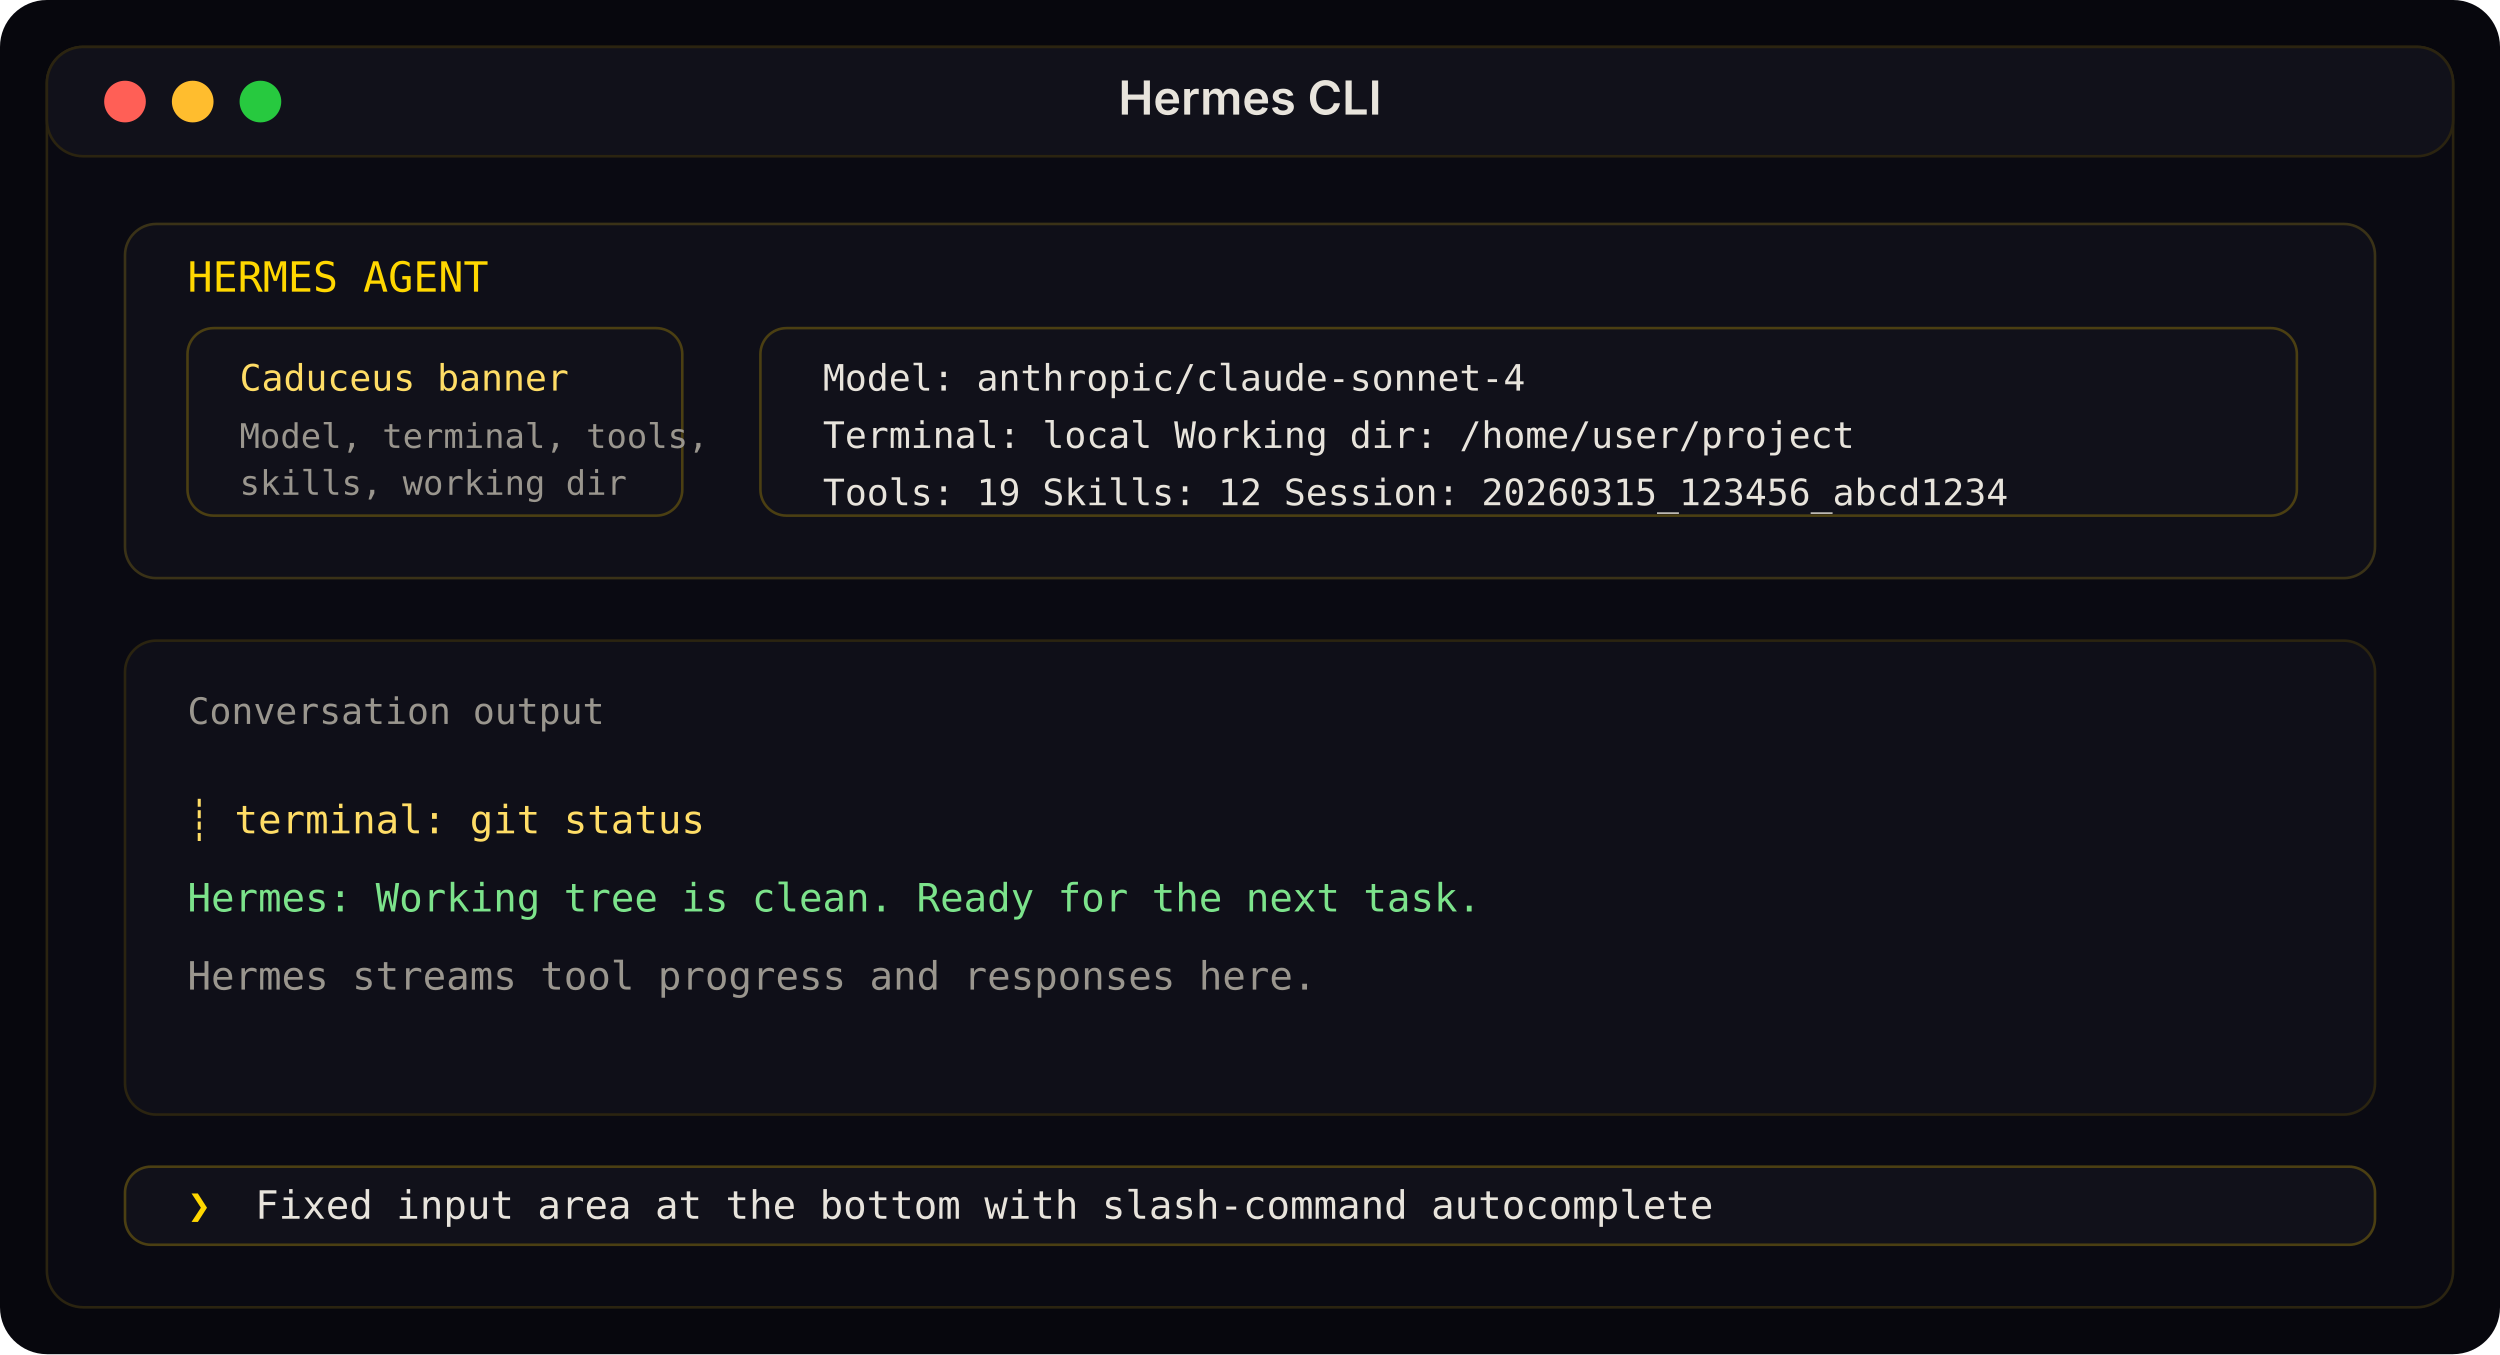
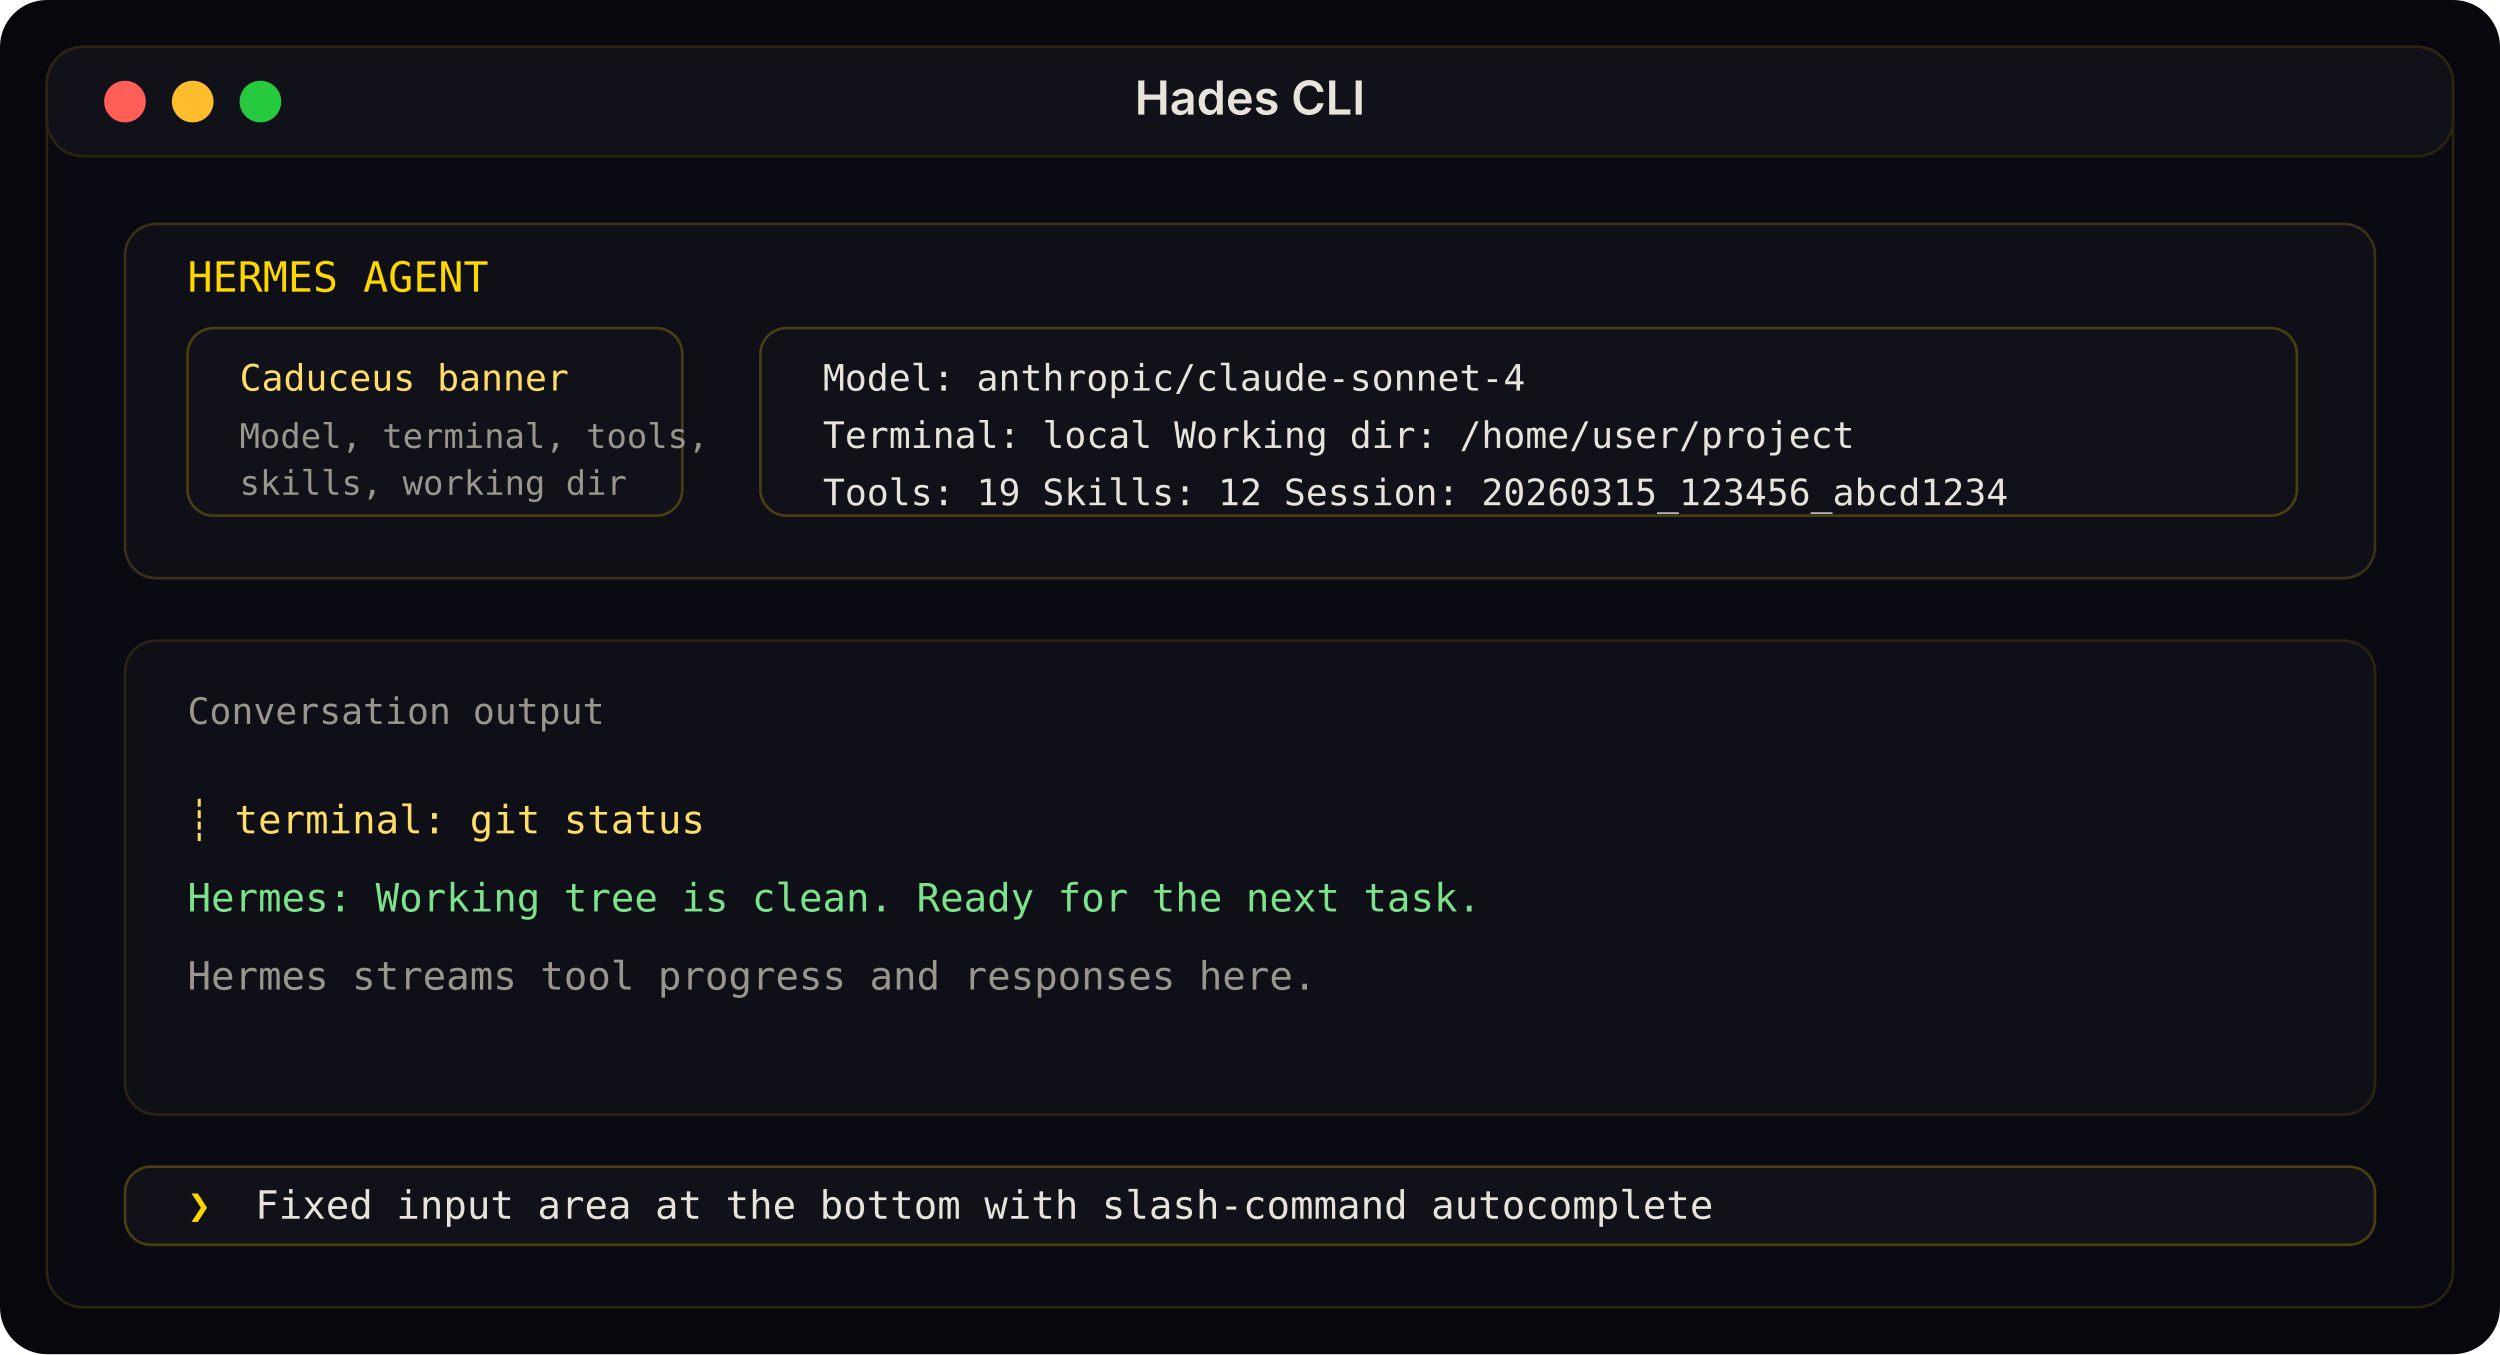
<svg xmlns="http://www.w3.org/2000/svg" width="960" height="520" viewBox="0 0 960 520" role="img" aria-labelledby="title desc">
  <rect width="960" height="520" rx="18" fill="#07070d" />
  <rect x="18" y="18" width="924" height="484" rx="14" fill="#0a0a12" stroke="#2b2410" />
  <rect x="18" y="18" width="924" height="42" rx="14" fill="#11111a" stroke="#2b2410" />
  <circle cx="48" cy="39" r="8" fill="#ff5f56" />
  <circle cx="74" cy="39" r="8" fill="#ffbd2e" />
  <circle cx="100" cy="39" r="8" fill="#27c93f" />
-   <text x="480" y="44" text-anchor="middle" fill="#e8e4dc" font-family="Inter, sans-serif" font-size="18" font-weight="600">Hermes CLI</text>
+   <text x="480" y="44" text-anchor="middle" fill="#e8e4dc" font-family="Inter, sans-serif" font-size="18" font-weight="600">Hades CLI</text>
  <rect x="48" y="86" width="864" height="136" rx="12" fill="#0f0f18" stroke="#3a3217" />
  <text x="72" y="112" fill="#ffd700" font-family="JetBrains Mono, monospace" font-size="16">HERMES AGENT</text>
  <rect x="72" y="126" width="190" height="72" rx="10" fill="#11111a" stroke="#4b3f12" />
  <text x="92" y="150" fill="#ffdd66" font-family="JetBrains Mono, monospace" font-size="14">Caduceus banner</text>
  <text x="92" y="172" fill="#9a968e" font-family="JetBrains Mono, monospace" font-size="13">Model, terminal, tools,</text>
  <text x="92" y="190" fill="#9a968e" font-family="JetBrains Mono, monospace" font-size="13">skills, working dir</text>
  <rect x="292" y="126" width="590" height="72" rx="10" fill="#11111a" stroke="#4b3f12" />
  <text x="316" y="150" fill="#e8e4dc" font-family="JetBrains Mono, monospace" font-size="14">Model: anthropic/claude-sonnet-4</text>
  <text x="316" y="172" fill="#e8e4dc" font-family="JetBrains Mono, monospace" font-size="14">Terminal: local   Working dir: /home/user/project</text>
  <text x="316" y="194" fill="#e8e4dc" font-family="JetBrains Mono, monospace" font-size="14">Tools: 19   Skills: 12   Session: 20260315_123456_abcd1234</text>
  <rect x="48" y="246" width="864" height="182" rx="12" fill="#0f0f18" stroke="#2b2410" />
  <text x="72" y="278" fill="#9a968e" font-family="JetBrains Mono, monospace" font-size="14">Conversation output</text>
  <text x="72" y="320" fill="#ffdd66" font-family="JetBrains Mono, monospace" font-size="15">┊ terminal: git status</text>
  <text x="72" y="350" fill="#7ce38b" font-family="JetBrains Mono, monospace" font-size="15">Hermes: Working tree is clean. Ready for the next task.</text>
  <text x="72" y="380" fill="#9a968e" font-family="JetBrains Mono, monospace" font-size="15">Hermes streams tool progress and responses here.</text>
  <rect x="48" y="448" width="864" height="30" rx="10" fill="#11111a" stroke="#4b3f12" />
  <text x="72" y="468" fill="#ffd700" font-family="JetBrains Mono, monospace" font-size="15">❯</text>
  <text x="98" y="468" fill="#e8e4dc" font-family="JetBrains Mono, monospace" font-size="15">Fixed input area at the bottom with slash-command autocomplete</text>
</svg>
